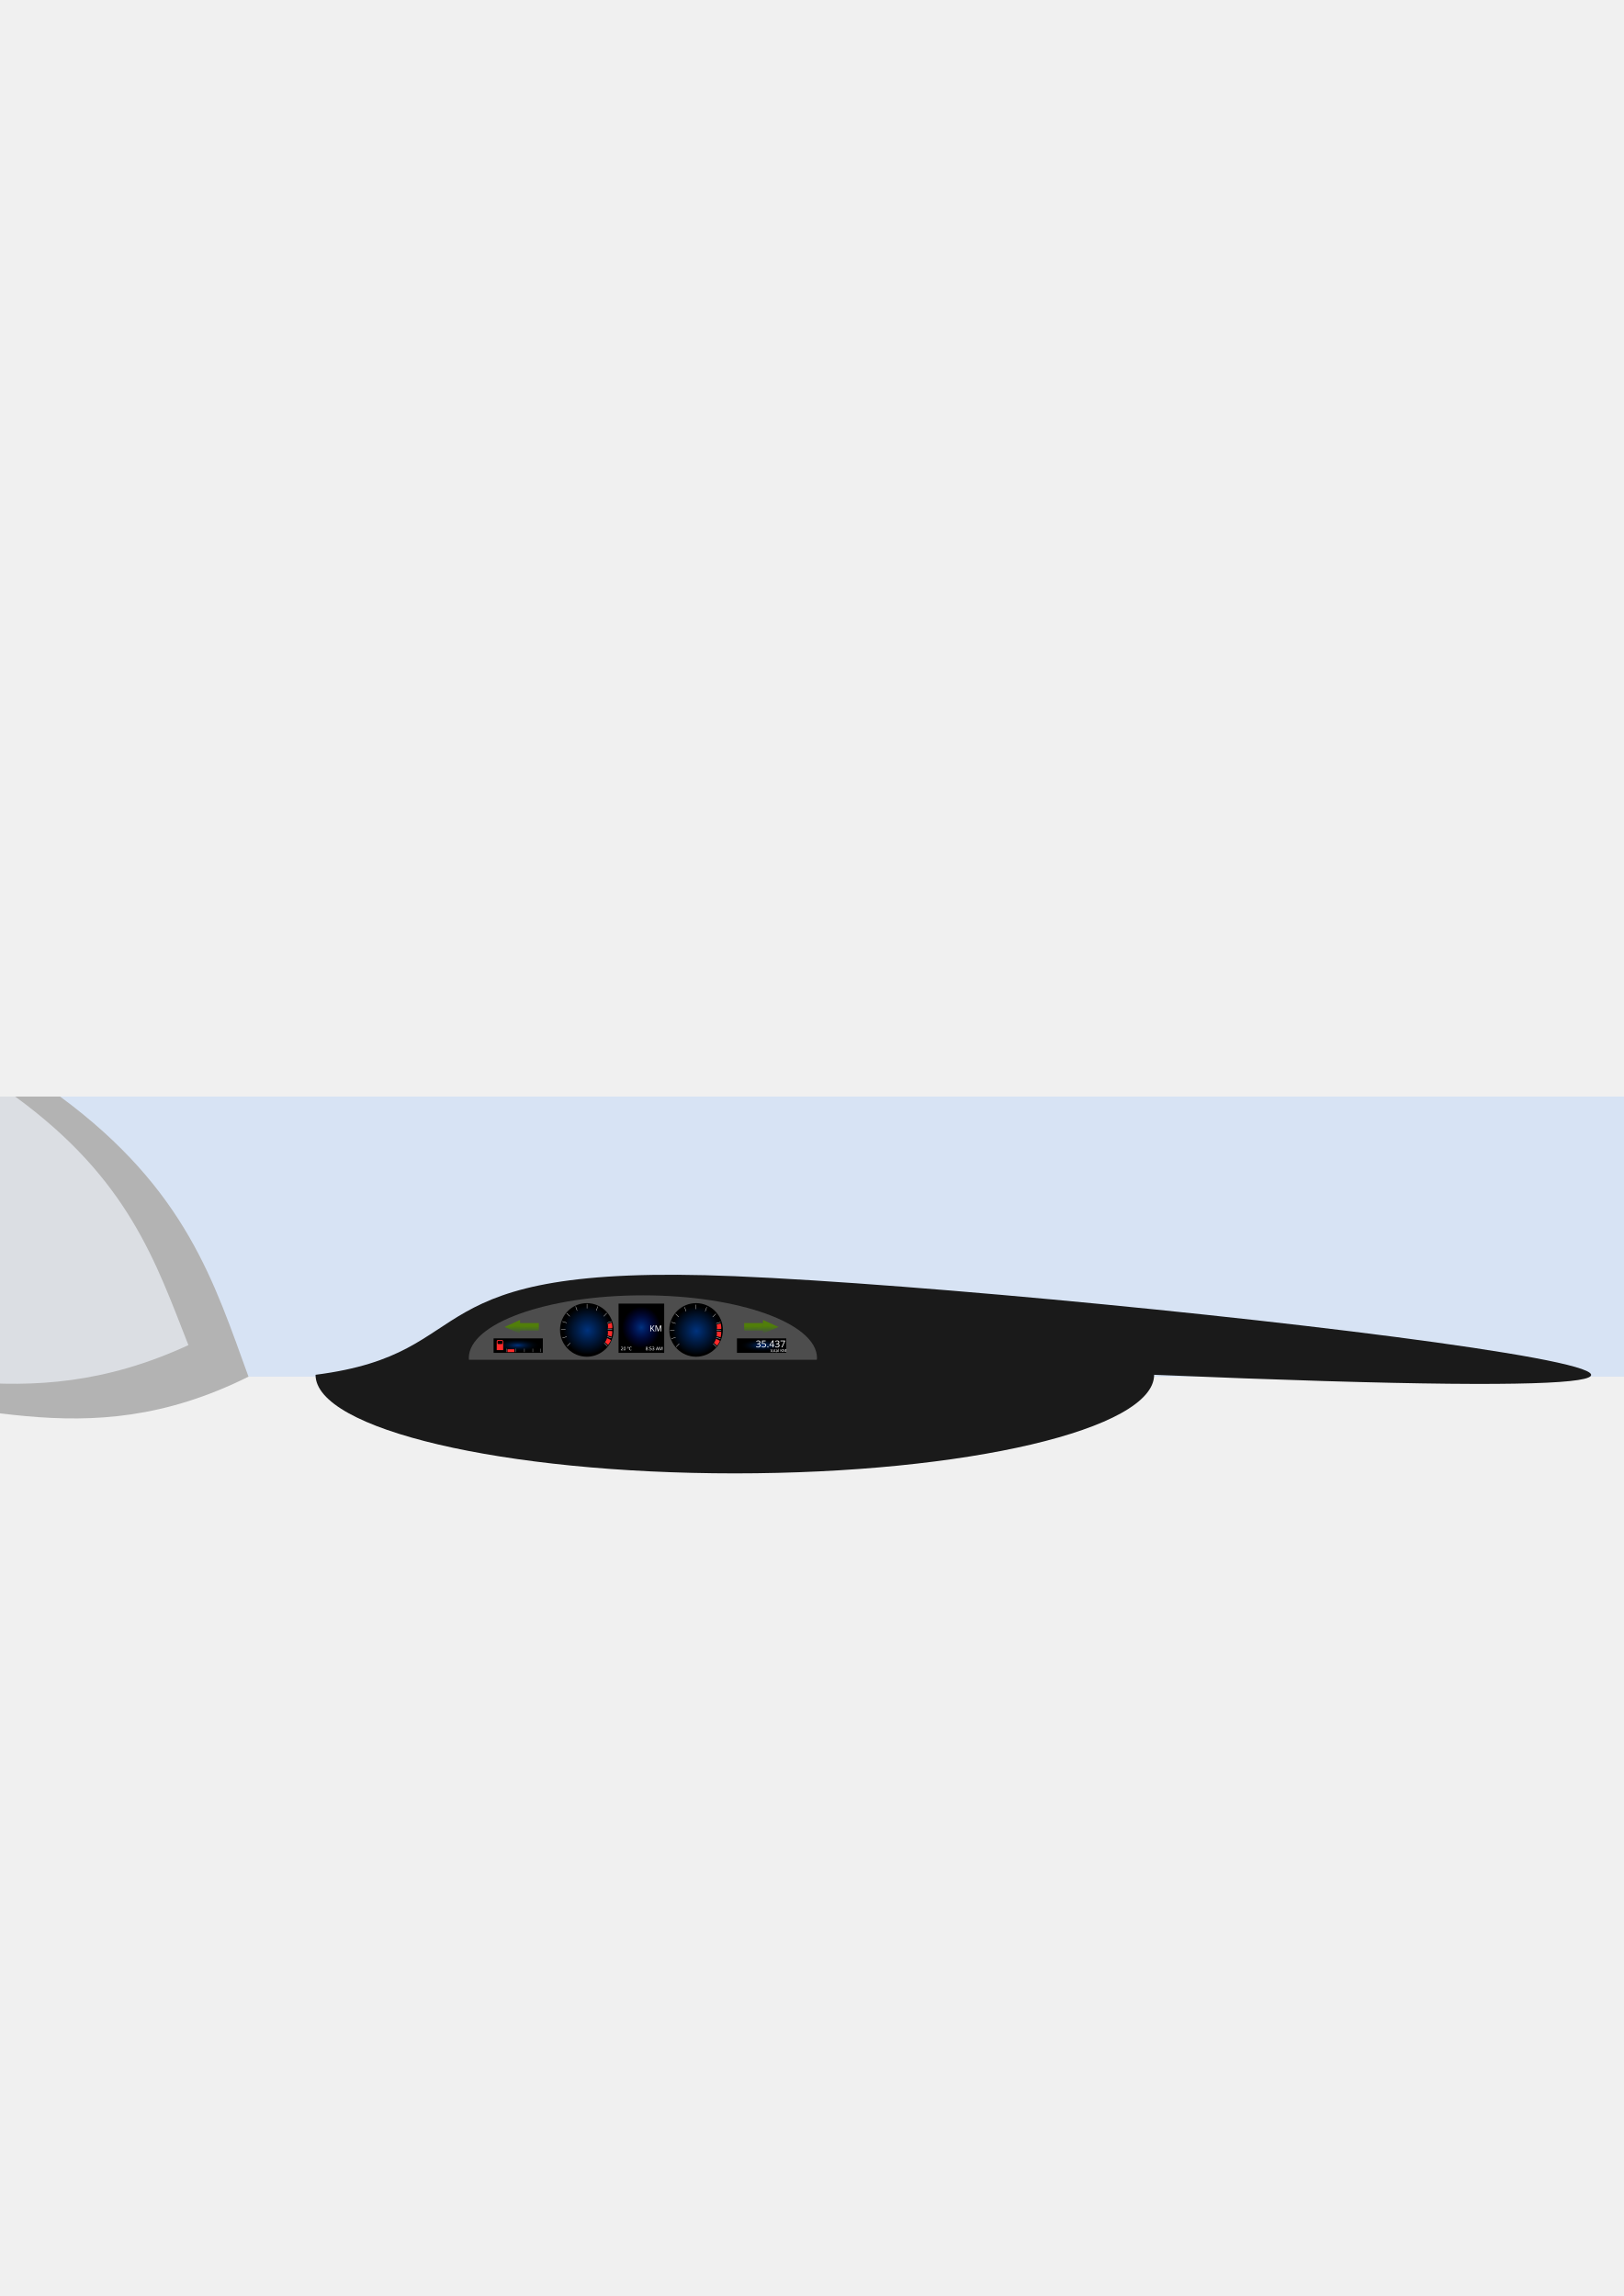
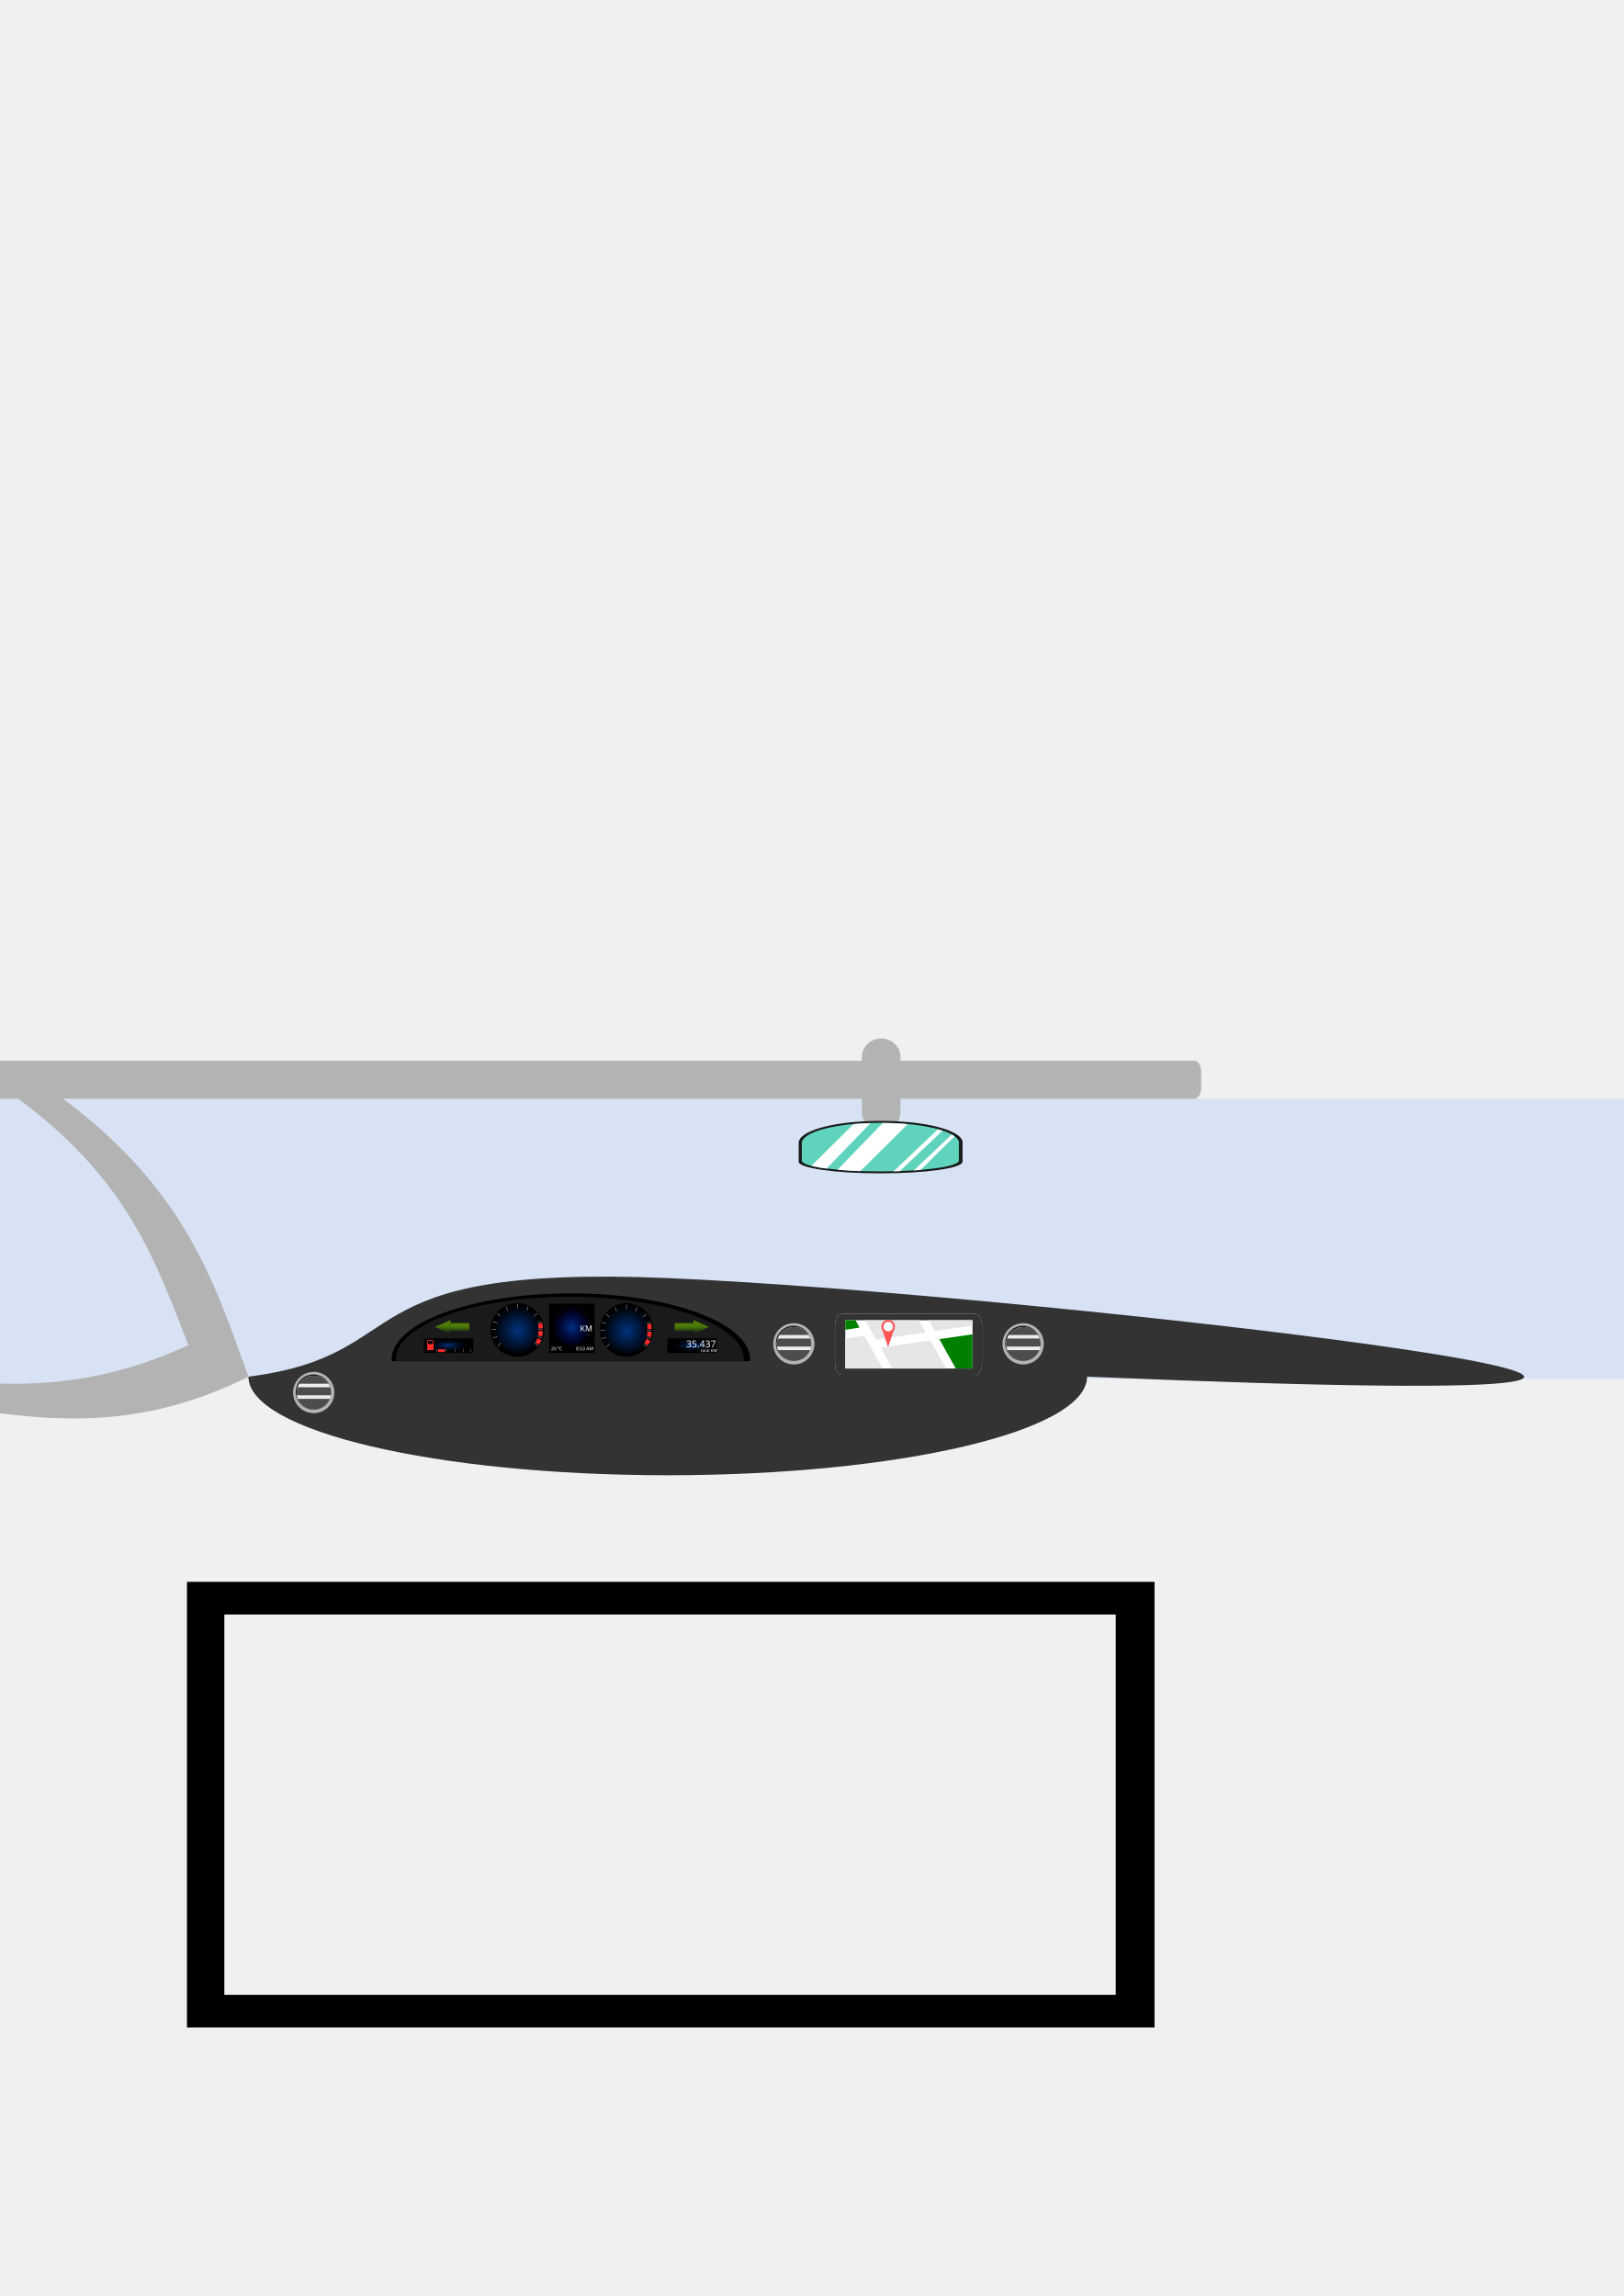
<svg xmlns="http://www.w3.org/2000/svg" xmlns:xlink="http://www.w3.org/1999/xlink" width="210mm" height="297mm" viewBox="0 0 210 297" version="1.1" id="svg8">
  <defs id="defs2">
    <linearGradient id="linearGradient4544">
      <stop style="stop-color:#003380;stop-opacity:0.988" offset="0" id="stop4540" />
      <stop style="stop-color:#000000;stop-opacity:0;" offset="1" id="stop4542" />
    </linearGradient>
    <linearGradient id="4778-2">
      <stop style="stop-color:#003380;stop-opacity:0.988" offset="0" id="stop4830" />
      <stop style="stop-color:#000080;stop-opacity:0;" offset="1" id="stop4832" />
    </linearGradient>
    <linearGradient id="linearGradient4778">
      <stop style="stop-color:#003380;stop-opacity:0.988" offset="0" id="stop4774" />
      <stop style="stop-color:#003380;stop-opacity:0;" offset="1" id="stop4776" />
    </linearGradient>
    <linearGradient id="linearGradient4682">
      <stop style="stop-color:#518006;stop-opacity:1" offset="0" id="stop4678" />
      <stop style="stop-color:#338000;stop-opacity:0;" offset="1" id="stop4680" />
    </linearGradient>
    <linearGradient xlink:href="#linearGradient4682" id="linearGradient4686" gradientUnits="userSpaceOnUse" x1="103.745" y1="157.969" x2="103.776" y2="161.546" gradientTransform="matrix(0.2723977,0,0,0.2725975,70.04487,128.4675)" />
    <linearGradient xlink:href="#linearGradient4682" id="linearGradient4688" gradientUnits="userSpaceOnUse" x1="103.745" y1="157.969" x2="103.776" y2="161.546" gradientTransform="matrix(0.2723977,0,0,0.2723977,70.04487,128.4985)" />
    <linearGradient xlink:href="#linearGradient4682" id="linearGradient4746" gradientUnits="userSpaceOnUse" gradientTransform="matrix(0.2723977,0,0,0.2725975,70.04487,128.4675)" x1="103.745" y1="157.969" x2="103.776" y2="161.546" />
    <linearGradient xlink:href="#linearGradient4682" id="linearGradient4748" gradientUnits="userSpaceOnUse" gradientTransform="matrix(0.2723977,0,0,0.2723977,70.04487,128.4985)" x1="103.745" y1="157.969" x2="103.776" y2="161.546" />
    <radialGradient xlink:href="#linearGradient4778" id="radialGradient4787" gradientUnits="userSpaceOnUse" gradientTransform="matrix(1,0,0,0.9999967,0.1384749,-0.0811797)" cx="75.842" cy="172.162" fx="75.842" fy="172.162" r="3.168" />
    <radialGradient xlink:href="#linearGradient4778" id="radialGradient4787-9" gradientUnits="userSpaceOnUse" gradientTransform="matrix(1,0,0,0.9999967,14.22946,0.00725904)" cx="75.842" cy="172.162" fx="75.842" fy="172.162" r="3.168" />
    <radialGradient xlink:href="#4778-2" id="radialGradient4836" cx="82.962" cy="171.55" fx="82.962" fy="171.55" r="2.951" gradientTransform="matrix(0.8463433,0,0,0.9135134,12.74768,14.73103)" gradientUnits="userSpaceOnUse" />
    <radialGradient xlink:href="#linearGradient4544" id="radialGradient4546" cx="67.021" cy="174.063" fx="67.021" fy="174.063" r="3.185" gradientTransform="matrix(0.9341602,0,0,0.274753,4.330115,126.2004)" gradientUnits="userSpaceOnUse" />
    <radialGradient xlink:href="#linearGradient4544" id="radialGradient4546-6" cx="67.021" cy="174.063" fx="67.021" fy="174.063" r="3.185" gradientTransform="matrix(0.9092465,0,0,0.2674255,37.6307,127.4956)" gradientUnits="userSpaceOnUse" />
  </defs>
  <g id="layer1">
-     <rect style="fill:#d7e3f4;stroke-width:0.245" id="rect3754" width="211.466" height="36.229" x="-0.361" y="141.847" />
+     <rect style="fill:#d7e3f4;stroke-width:0.245" id="rect3754" width="211.466" height="36.229" x="0.359" y="142.135" />
    <path style="fill:#b3b3b3;stroke-width:1.039" d="m -91.768,536.105 5.756,146.465 C -17.243,680.56 39.637,713.874 121.467,673.055 104.807,627.405 91.282,581.755 29.379,536.105 Z" transform="scale(0.2645833)" id="rect3707-3" />
-     <path style="fill:#dbdee3;stroke-width:1" d="m -120.91,536.117 5.531,130.316 c 68.769,-1.861 125.65,28.973 207.48,-8.807 C 76.13,617.124 63.019,576.621 7.428,536.117 Z" transform="scale(0.2645833)" id="rect3707" />
-     <path style="fill:#1a1a1a;fill-opacity:1;stroke-width:0.297" d="m 149.267,177.836 c 0,7.043 -24.279,12.753 -54.229,12.753 -29.95,0 -54.229,-5.71 -54.229,-12.753 22.239,-2.843 11.448,-14.548 54.229,-12.753 48.374,2.029 188.162,18.408 54.229,12.753 z" id="path3688" />
-     <path style="fill:#4d4d4d;fill-opacity:1;stroke-width:0.254" d="m 83.151,167.559 a 22.518,8.118 0 0 0 -22.518,8.117 22.518,8.118 0 0 0 0.021,0.217 h 44.984 a 22.518,8.118 0 0 0 0.03,-0.217 22.518,8.118 0 0 0 -22.517,-8.117 z" id="path3772" />
-     <g id="g4704" transform="translate(0,0.03521)">
+     <path style="fill:#d7e3f4;fill-opacity:1;stroke-width:1" d="m -120.91,536.117 5.531,130.316 c 68.769,-1.861 125.65,28.973 207.48,-8.807 C 76.13,617.124 63.019,576.621 7.428,536.117 Z" transform="scale(0.2645833)" id="rect3707" />
+     <path style="fill:#333333;fill-opacity:1;stroke-width:0.297" d="m 140.595,178.079 c 0,7.043 -24.279,12.753 -54.229,12.753 -29.95,0 -54.229,-5.71 -54.229,-12.753 22.239,-2.843 11.448,-14.548 54.229,-12.753 48.374,2.029 188.162,18.408 54.229,12.753 z" id="path3688" />
+     <path style="fill:#000000;fill-opacity:1;stroke-width:0.264" d="m 73.834,167.3 a 23.182,8.553 0 0 0 -23.182,8.553 23.182,8.553 0 0 0 0.022,0.228 h 46.311 a 23.182,8.553 0 0 0 0.031,-0.228 23.182,8.553 0 0 0 -23.182,-8.553 z" id="path3772-1" />
+     <path style="fill:#1a1a1a;fill-opacity:1;stroke-width:0.254" d="m 73.699,167.747 a 22.518,8.118 0 0 0 -22.518,8.117 22.518,8.118 0 0 0 0.021,0.217 h 44.984 a 22.518,8.118 0 0 0 0.03,-0.217 22.518,8.118 0 0 0 -22.517,-8.117 z" id="path3772" />
+     <g id="g4704" transform="translate(-8.995834,0.03521)">
      <path id="rect3853" d="m 98.679,170.703 2.016,0.919 v 0 l -2.016,0.843 z" style="opacity:0.95;vector-effect:none;fill:url(#linearGradient4686);fill-opacity:1;stroke-width:0.081;stroke-linecap:butt;stroke-linejoin:miter;stroke-miterlimit:4;stroke-dasharray:none;stroke-dashoffset:0;stroke-opacity:1" />
      <rect y="171.108" x="96.248" height="0.974" width="2.454" id="rect3856" style="opacity:0.95;vector-effect:none;fill:url(#linearGradient4688);fill-opacity:1;stroke-width:0.081;stroke-linecap:butt;stroke-linejoin:miter;stroke-miterlimit:4;stroke-dasharray:none;stroke-dashoffset:0;stroke-opacity:1" />
    </g>
-     <g transform="matrix(-1,0,0,1,165.9383,0.03521)" id="g4704-9">
+     <g transform="matrix(-1,0,0,1,156.9424,0.03521)" id="g4704-9">
      <path id="rect3853-1" d="m 98.679,170.703 2.016,0.919 v 0 l -2.016,0.843 z" style="opacity:0.95;vector-effect:none;fill:url(#linearGradient4746);fill-opacity:1;stroke-width:0.081;stroke-linecap:butt;stroke-linejoin:miter;stroke-miterlimit:4;stroke-dasharray:none;stroke-dashoffset:0;stroke-opacity:1" />
      <rect y="171.108" x="96.248" height="0.974" width="2.454" id="rect3856-2" style="opacity:0.95;vector-effect:none;fill:url(#linearGradient4748);fill-opacity:1;stroke-width:0.081;stroke-linecap:butt;stroke-linejoin:miter;stroke-miterlimit:4;stroke-dasharray:none;stroke-dashoffset:0;stroke-opacity:1" />
    </g>
    <g id="g4807" />
-     <g id="g4834">
+     <g id="g4834" transform="translate(-8.995834)">
      <g transform="translate(-0.01086426,0.2648239)" id="g4719">
        <rect style="opacity:1;vector-effect:none;fill:#000000;fill-opacity:1;stroke-width:0.432;stroke-linecap:butt;stroke-linejoin:miter;stroke-miterlimit:4;stroke-dasharray:none;stroke-dashoffset:0;stroke-opacity:1" id="rect3823" width="5.902" height="6.371" x="80.011" y="168.364" />
        <rect style="opacity:1;vector-effect:none;fill:url(#radialGradient4836);fill-opacity:1;stroke-width:0.365;stroke-linecap:butt;stroke-linejoin:miter;stroke-miterlimit:4;stroke-dasharray:none;stroke-dashoffset:0;stroke-opacity:1" id="rect3823-6" width="4.995" height="5.392" x="80.464" y="168.748" />
        <text xml:space="preserve" style="font-style:normal;font-variant:normal;font-weight:normal;font-stretch:normal;font-size:1.764px;line-height:1.25;font-family:Cantarell;-inkscape-font-specification:Cantarell;letter-spacing:0px;word-spacing:0px;fill:#000000;fill-opacity:1;stroke:none;stroke-width:0.265" x="80.281" y="174.394" id="text4869">
          <tspan id="tspan4867" x="80.281" y="174.394" style="font-style:normal;font-variant:normal;font-weight:normal;font-stretch:normal;font-size:0.6px;font-family:Cantarell;-inkscape-font-specification:Cantarell;fill:#ffffff;stroke-width:0.265">20 ºC</tspan>
        </text>
        <text xml:space="preserve" style="font-style:normal;font-variant:normal;font-weight:normal;font-stretch:normal;font-size:0.706px;line-height:1.25;font-family:Cantarell;-inkscape-font-specification:Cantarell;letter-spacing:0px;word-spacing:0px;fill:#000000;fill-opacity:1;stroke:none;stroke-width:0.265" x="83.486" y="174.394" id="text4873">
          <tspan id="tspan4871" x="83.486" y="174.394" style="font-size:0.6px;fill:#ffffff;stroke-width:0.265">8:53 AM</tspan>
        </text>
        <text xml:space="preserve" style="font-style:normal;font-variant:normal;font-weight:normal;font-stretch:normal;font-size:0.706px;line-height:1.25;font-family:Cantarell;-inkscape-font-specification:Cantarell;letter-spacing:0px;word-spacing:0px;fill:#000000;fill-opacity:1;stroke:none;stroke-width:0.265" x="84.018" y="171.955" id="text4877">
          <tspan id="tspan4875" x="84.018" y="171.955" style="font-size:1.058px;fill:#ffffff;stroke-width:0.265">KM</tspan>
        </text>
      </g>
      <g id="g4700">
        <path style="opacity:1;vector-effect:none;fill:#000000;fill-opacity:1;stroke-width:0.338;stroke-linecap:butt;stroke-linejoin:miter;stroke-miterlimit:4;stroke-dasharray:none;stroke-dashoffset:0;stroke-opacity:1" d="m 79.364,172.034 a 3.467,3.467 0 0 1 -3.467,3.466 3.467,3.467 0 0 1 -3.467,-3.466 3.467,3.467 0 0 1 3.467,-3.467 3.467,3.467 0 0 1 3.467,3.467 z" id="path3777-5-3" />
        <path style="opacity:0.99;vector-effect:none;fill:url(#radialGradient4787);fill-opacity:1;stroke-width:0.309;stroke-linecap:butt;stroke-linejoin:miter;stroke-miterlimit:4;stroke-dasharray:none;stroke-dashoffset:0;stroke-opacity:1" d="m 79.175,172 c -1.4e-5,1.75 -1.418,3.168 -3.168,3.168 -1.75,0 -3.168,-1.418 -3.168,-3.168 -3e-6,-1.75 1.418,-3.168 3.168,-3.168 1.75,0 3.168,1.418 3.168,3.168 z" id="path3777-5-3-7" />
        <g id="g4976">
          <rect transform="matrix(0.2979436,-0.9545835,-0.9545835,-0.2979436,0,0)" y="-127.067" x="-141.676" height="0.575" width="0.042" id="rect4572-6-1" style="opacity:1;vector-effect:none;fill:#ffffff;fill-opacity:0.988;stroke-width:0.032;stroke-linecap:butt;stroke-linejoin:miter;stroke-miterlimit:4;stroke-dasharray:none;stroke-dashoffset:0;stroke-opacity:1" />
          <rect transform="rotate(-107.3341)" y="23.993" x="-186.764" height="0.575" width="0.042" id="rect4572-6-1-7" style="opacity:1;vector-effect:none;fill:#ffffff;fill-opacity:0.988;stroke-width:0.032;stroke-linecap:butt;stroke-linejoin:miter;stroke-miterlimit:4;stroke-dasharray:none;stroke-dashoffset:0;stroke-opacity:1" />
          <rect style="opacity:1;vector-effect:none;fill:#ffffff;fill-opacity:0.988;stroke-width:0.032;stroke-linecap:butt;stroke-linejoin:miter;stroke-miterlimit:4;stroke-dasharray:none;stroke-dashoffset:0;stroke-opacity:1" id="rect4572" width="0.042" height="0.575" x="75.9" y="168.677" />
          <rect style="opacity:1;vector-effect:none;fill:#ffffff;fill-opacity:0.988;stroke-width:0.032;stroke-linecap:butt;stroke-linejoin:miter;stroke-miterlimit:4;stroke-dasharray:none;stroke-dashoffset:0;stroke-opacity:1" id="rect4572-2" width="0.042" height="0.575" x="171.958" y="-73.142" transform="rotate(90)" />
          <rect style="opacity:1;vector-effect:none;fill:#ffffff;fill-opacity:0.988;stroke-width:0.032;stroke-linecap:butt;stroke-linejoin:miter;stroke-miterlimit:4;stroke-dasharray:none;stroke-dashoffset:0;stroke-opacity:1" id="rect4572-2-9" width="0.042" height="0.575" x="171.958" y="-79.175" transform="rotate(90)" />
          <g id="g4657" transform="translate(0.01860369,-0.1116222)">
            <rect transform="rotate(44.26594)" y="66.954" x="174.807" height="0.575" width="0.042" id="rect4572-2-1" style="opacity:1;vector-effect:none;fill:#ffffff;fill-opacity:0.988;stroke-width:0.032;stroke-linecap:butt;stroke-linejoin:miter;stroke-miterlimit:4;stroke-dasharray:none;stroke-dashoffset:0;stroke-opacity:1" />
            <rect transform="rotate(-45.73406)" y="171.112" x="-70.61" height="0.575" width="0.042" id="rect4572-2-1-2" style="opacity:1;vector-effect:none;fill:#ffffff;fill-opacity:0.988;stroke-width:0.032;stroke-linecap:butt;stroke-linejoin:miter;stroke-miterlimit:4;stroke-dasharray:none;stroke-dashoffset:0;stroke-opacity:1" />
          </g>
          <g transform="rotate(180,75.90962,172.0552)" id="g4657-9">
            <rect transform="rotate(44.26594)" y="66.954" x="174.807" height="0.575" width="0.042" id="rect4572-2-1-3" style="opacity:1;vector-effect:none;fill:#ffffff;fill-opacity:0.988;stroke-width:0.032;stroke-linecap:butt;stroke-linejoin:miter;stroke-miterlimit:4;stroke-dasharray:none;stroke-dashoffset:0;stroke-opacity:1" />
            <rect transform="rotate(-45.73406)" y="171.112" x="-70.61" height="0.575" width="0.042" id="rect4572-2-1-2-6" style="opacity:1;vector-effect:none;fill:#ffffff;fill-opacity:0.988;stroke-width:0.032;stroke-linecap:butt;stroke-linejoin:miter;stroke-miterlimit:4;stroke-dasharray:none;stroke-dashoffset:0;stroke-opacity:1" />
          </g>
          <rect style="opacity:1;vector-effect:none;fill:#ffffff;fill-opacity:0.988;stroke-width:0.032;stroke-linecap:butt;stroke-linejoin:miter;stroke-miterlimit:4;stroke-dasharray:none;stroke-dashoffset:0;stroke-opacity:1" id="rect4572-6" width="0.042" height="0.575" x="-186.914" y="17.873" transform="rotate(-107.3341)" />
          <rect style="opacity:1;vector-effect:none;fill:#ffffff;fill-opacity:0.988;stroke-width:0.032;stroke-linecap:butt;stroke-linejoin:miter;stroke-miterlimit:4;stroke-dasharray:none;stroke-dashoffset:0;stroke-opacity:1" id="rect4572-6-8" width="0.042" height="0.575" x="-141.526" y="-120.947" transform="matrix(0.2979436,-0.9545835,-0.9545835,-0.2979436,0,0)" />
          <rect style="opacity:1;vector-effect:none;fill:#ffffff;fill-opacity:0.988;stroke-width:0.032;stroke-linecap:butt;stroke-linejoin:miter;stroke-miterlimit:4;stroke-dasharray:none;stroke-dashoffset:0;stroke-opacity:1" id="rect4572-9-2" width="0.042" height="0.575" x="-15.116" y="184.056" transform="matrix(-0.9450197,0.3270134,0.3270134,0.9450197,0,0)" />
          <rect style="opacity:1;vector-effect:none;fill:#ffffff;fill-opacity:0.988;stroke-width:0.032;stroke-linecap:butt;stroke-linejoin:miter;stroke-miterlimit:4;stroke-dasharray:none;stroke-dashoffset:0;stroke-opacity:1" id="rect4572-9-2-0" width="0.042" height="0.575" x="128.302" y="134.427" transform="rotate(19.0876)" />
          <g id="g4915">
            <path style="opacity:1;vector-effect:none;fill:#ff2a2a;fill-opacity:1;stroke-width:0.297;stroke-linecap:butt;stroke-linejoin:miter;stroke-miterlimit:4;stroke-dasharray:none;stroke-dashoffset:0;stroke-opacity:1" d="m 78.602,171.254 0.521,-0.147 c 0.031,0.242 0.102,0.48 0.068,0.716 l -0.568,0.026 c 0.031,-0.181 0.024,-0.4 -0.021,-0.595 z" id="rect4879" />
            <path style="opacity:1;vector-effect:none;fill:#ff2a2a;fill-opacity:1;stroke-width:0.297;stroke-linecap:butt;stroke-linejoin:miter;stroke-miterlimit:4;stroke-dasharray:none;stroke-dashoffset:0;stroke-opacity:1" d="m 78.591,172.749 0.521,0.147 c 0.031,-0.242 0.102,-0.48 0.068,-0.716 l -0.568,-0.026 c 0.031,0.181 0.024,0.4 -0.021,0.595 z" id="rect4879-1" />
            <path style="opacity:1;vector-effect:none;fill:#ff2a2a;fill-opacity:1;stroke-width:0.297;stroke-linecap:butt;stroke-linejoin:miter;stroke-miterlimit:4;stroke-dasharray:none;stroke-dashoffset:0;stroke-opacity:1" d="m 78.244,173.62 0.411,0.352 c 0.13,-0.206 0.295,-0.393 0.363,-0.62 l -0.504,-0.263 c -0.048,0.177 -0.146,0.373 -0.269,0.531 z" id="rect4879-1-1" />
          </g>
        </g>
      </g>
      <g id="g4676">
        <g id="g4651">
          <path id="path3777-5" d="m 93.492,172.034 a 3.467,3.467 0 0 1 -3.467,3.466 3.467,3.467 0 0 1 -3.467,-3.466 3.467,3.467 0 0 1 3.467,-3.467 3.467,3.467 0 0 1 3.467,3.467 z" style="opacity:1;vector-effect:none;fill:#000000;fill-opacity:1;stroke-width:0.338;stroke-linecap:butt;stroke-linejoin:miter;stroke-miterlimit:4;stroke-dasharray:none;stroke-dashoffset:0;stroke-opacity:1" />
          <path id="path3777-5-3-7-0" d="m 93.266,172.088 c -1.4e-5,1.75 -1.418,3.168 -3.168,3.168 -1.75,0 -3.168,-1.418 -3.168,-3.168 -3e-6,-1.75 1.418,-3.168 3.168,-3.168 1.75,0 3.168,1.418 3.168,3.168 z" style="opacity:0.99;vector-effect:none;fill:url(#radialGradient4787-9);fill-opacity:1;stroke-width:0.309;stroke-linecap:butt;stroke-linejoin:miter;stroke-miterlimit:4;stroke-dasharray:none;stroke-dashoffset:0;stroke-opacity:1" />
        </g>
        <g transform="translate(14.091,0.08848)" id="g4976-9">
          <rect transform="matrix(0.2979436,-0.9545835,-0.9545835,-0.2979436,0,0)" y="-127.067" x="-141.676" height="0.575" width="0.042" id="rect4572-6-1-6" style="opacity:1;vector-effect:none;fill:#ffffff;fill-opacity:0.988;stroke-width:0.032;stroke-linecap:butt;stroke-linejoin:miter;stroke-miterlimit:4;stroke-dasharray:none;stroke-dashoffset:0;stroke-opacity:1" />
          <rect transform="rotate(-107.3341)" y="23.993" x="-186.764" height="0.575" width="0.042" id="rect4572-6-1-7-9" style="opacity:1;vector-effect:none;fill:#ffffff;fill-opacity:0.988;stroke-width:0.032;stroke-linecap:butt;stroke-linejoin:miter;stroke-miterlimit:4;stroke-dasharray:none;stroke-dashoffset:0;stroke-opacity:1" />
          <rect style="opacity:1;vector-effect:none;fill:#ffffff;fill-opacity:0.988;stroke-width:0.032;stroke-linecap:butt;stroke-linejoin:miter;stroke-miterlimit:4;stroke-dasharray:none;stroke-dashoffset:0;stroke-opacity:1" id="rect4572-33" width="0.042" height="0.575" x="75.9" y="168.677" />
          <rect style="opacity:1;vector-effect:none;fill:#ffffff;fill-opacity:0.988;stroke-width:0.032;stroke-linecap:butt;stroke-linejoin:miter;stroke-miterlimit:4;stroke-dasharray:none;stroke-dashoffset:0;stroke-opacity:1" id="rect4572-2-8" width="0.042" height="0.575" x="171.958" y="-73.142" transform="rotate(90)" />
          <rect style="opacity:1;vector-effect:none;fill:#ffffff;fill-opacity:0.988;stroke-width:0.032;stroke-linecap:butt;stroke-linejoin:miter;stroke-miterlimit:4;stroke-dasharray:none;stroke-dashoffset:0;stroke-opacity:1" id="rect4572-2-9-0" width="0.042" height="0.575" x="171.958" y="-79.175" transform="rotate(90)" />
          <g id="g4657-5" transform="translate(0.01860369,-0.1116222)">
            <rect transform="rotate(44.26594)" y="66.954" x="174.807" height="0.575" width="0.042" id="rect4572-2-1-6" style="opacity:1;vector-effect:none;fill:#ffffff;fill-opacity:0.988;stroke-width:0.032;stroke-linecap:butt;stroke-linejoin:miter;stroke-miterlimit:4;stroke-dasharray:none;stroke-dashoffset:0;stroke-opacity:1" />
            <rect transform="rotate(-45.73406)" y="171.112" x="-70.61" height="0.575" width="0.042" id="rect4572-2-1-2-64" style="opacity:1;vector-effect:none;fill:#ffffff;fill-opacity:0.988;stroke-width:0.032;stroke-linecap:butt;stroke-linejoin:miter;stroke-miterlimit:4;stroke-dasharray:none;stroke-dashoffset:0;stroke-opacity:1" />
          </g>
          <g transform="rotate(180,75.90962,172.0552)" id="g4657-9-0">
            <rect transform="rotate(44.26594)" y="66.954" x="174.807" height="0.575" width="0.042" id="rect4572-2-1-3-0" style="opacity:1;vector-effect:none;fill:#ffffff;fill-opacity:0.988;stroke-width:0.032;stroke-linecap:butt;stroke-linejoin:miter;stroke-miterlimit:4;stroke-dasharray:none;stroke-dashoffset:0;stroke-opacity:1" />
            <rect transform="rotate(-45.73406)" y="171.112" x="-70.61" height="0.575" width="0.042" id="rect4572-2-1-2-6-4" style="opacity:1;vector-effect:none;fill:#ffffff;fill-opacity:0.988;stroke-width:0.032;stroke-linecap:butt;stroke-linejoin:miter;stroke-miterlimit:4;stroke-dasharray:none;stroke-dashoffset:0;stroke-opacity:1" />
          </g>
          <rect style="opacity:1;vector-effect:none;fill:#ffffff;fill-opacity:0.988;stroke-width:0.032;stroke-linecap:butt;stroke-linejoin:miter;stroke-miterlimit:4;stroke-dasharray:none;stroke-dashoffset:0;stroke-opacity:1" id="rect4572-6-6" width="0.042" height="0.575" x="-186.914" y="17.873" transform="rotate(-107.3341)" />
          <rect style="opacity:1;vector-effect:none;fill:#ffffff;fill-opacity:0.988;stroke-width:0.032;stroke-linecap:butt;stroke-linejoin:miter;stroke-miterlimit:4;stroke-dasharray:none;stroke-dashoffset:0;stroke-opacity:1" id="rect4572-6-8-2" width="0.042" height="0.575" x="-141.526" y="-120.947" transform="matrix(0.2979436,-0.9545835,-0.9545835,-0.2979436,0,0)" />
          <rect style="opacity:1;vector-effect:none;fill:#ffffff;fill-opacity:0.988;stroke-width:0.032;stroke-linecap:butt;stroke-linejoin:miter;stroke-miterlimit:4;stroke-dasharray:none;stroke-dashoffset:0;stroke-opacity:1" id="rect4572-9-2-6" width="0.042" height="0.575" x="-15.116" y="184.056" transform="matrix(-0.9450197,0.3270134,0.3270134,0.9450197,0,0)" />
          <rect style="opacity:1;vector-effect:none;fill:#ffffff;fill-opacity:0.988;stroke-width:0.032;stroke-linecap:butt;stroke-linejoin:miter;stroke-miterlimit:4;stroke-dasharray:none;stroke-dashoffset:0;stroke-opacity:1" id="rect4572-9-2-0-7" width="0.042" height="0.575" x="128.302" y="134.427" transform="rotate(19.0876)" />
          <g id="g4915-5">
            <path style="opacity:1;vector-effect:none;fill:#ff2a2a;fill-opacity:1;stroke-width:0.297;stroke-linecap:butt;stroke-linejoin:miter;stroke-miterlimit:4;stroke-dasharray:none;stroke-dashoffset:0;stroke-opacity:1" d="m 78.602,171.254 0.521,-0.147 c 0.031,0.242 0.102,0.48 0.068,0.716 l -0.568,0.026 c 0.031,-0.181 0.024,-0.4 -0.021,-0.595 z" id="rect4879-6" />
            <path style="opacity:1;vector-effect:none;fill:#ff2a2a;fill-opacity:1;stroke-width:0.297;stroke-linecap:butt;stroke-linejoin:miter;stroke-miterlimit:4;stroke-dasharray:none;stroke-dashoffset:0;stroke-opacity:1" d="m 78.591,172.749 0.521,0.147 c 0.031,-0.242 0.102,-0.48 0.068,-0.716 l -0.568,-0.026 c 0.031,0.181 0.024,0.4 -0.021,0.595 z" id="rect4879-1-9" />
            <path style="opacity:1;vector-effect:none;fill:#ff2a2a;fill-opacity:1;stroke-width:0.297;stroke-linecap:butt;stroke-linejoin:miter;stroke-miterlimit:4;stroke-dasharray:none;stroke-dashoffset:0;stroke-opacity:1" d="m 78.244,173.62 0.411,0.352 c 0.13,-0.206 0.295,-0.393 0.363,-0.62 l -0.504,-0.263 c -0.048,0.177 -0.146,0.373 -0.269,0.531 z" id="rect4879-1-1-8" />
          </g>
        </g>
      </g>
      <g id="g4727">
        <rect style="opacity:1;vector-effect:none;fill:#000000;fill-opacity:1;stroke-width:0.297;stroke-linecap:butt;stroke-linejoin:miter;stroke-miterlimit:4;stroke-dasharray:none;stroke-dashoffset:0;stroke-opacity:1" id="rect3827-5" width="6.371" height="1.874" x="95.313" y="173.126" />
        <rect style="opacity:1;vector-effect:none;fill:url(#radialGradient4546-6);fill-opacity:1;stroke-width:0.27;stroke-linecap:butt;stroke-linejoin:miter;stroke-miterlimit:4;stroke-dasharray:none;stroke-dashoffset:0;stroke-opacity:1" id="rect3827-3-3" width="5.793" height="1.704" x="95.673" y="173.193" />
        <text xml:space="preserve" style="font-style:normal;font-variant:normal;font-weight:normal;font-stretch:normal;font-size:0.706px;line-height:1.25;font-family:Cantarell;-inkscape-font-specification:Cantarell;letter-spacing:0px;word-spacing:0px;fill:#ffffff;fill-opacity:1;stroke:none;stroke-width:0.265" x="97.735" y="174.287" id="text5052">
          <tspan id="tspan5050" x="97.735" y="174.287" style="font-size:1.235px;fill:#ffffff;stroke-width:0.265">35.437</tspan>
        </text>
        <text xml:space="preserve" style="font-style:normal;font-variant:normal;font-weight:normal;font-stretch:normal;font-size:0.706px;line-height:1.25;font-family:Cantarell;-inkscape-font-specification:Cantarell;letter-spacing:0px;word-spacing:0px;fill:#000000;fill-opacity:1;stroke:none;stroke-width:0.265" x="99.63" y="174.883" id="text5056">
          <tspan id="tspan5054" x="99.63" y="174.883" style="font-size:0.529px;fill:#ffffff;stroke-width:0.265">total KM</tspan>
        </text>
      </g>
      <g id="g4758">
        <rect style="opacity:1;vector-effect:none;fill:#000000;fill-opacity:1;stroke-width:0.297;stroke-linecap:butt;stroke-linejoin:miter;stroke-miterlimit:4;stroke-dasharray:none;stroke-dashoffset:0;stroke-opacity:1" id="rect3827" width="6.371" height="1.874" x="63.836" y="173.126" />
        <rect style="opacity:1;vector-effect:none;fill:url(#radialGradient4546);fill-opacity:1;stroke-width:0.277;stroke-linecap:butt;stroke-linejoin:miter;stroke-miterlimit:4;stroke-dasharray:none;stroke-dashoffset:0;stroke-opacity:1" id="rect3827-3" width="5.951" height="1.75" x="63.963" y="173.15" />
        <path style="opacity:1;vector-effect:none;fill:#ff2a2a;fill-opacity:1;stroke-width:0.01;stroke-linecap:butt;stroke-linejoin:miter;stroke-miterlimit:4;stroke-dasharray:none;stroke-dashoffset:0;stroke-opacity:1" d="m 64.89,173.336 -0.458,1e-5 c -0.105,0 -0.189,0.084 -0.189,0.189 v 0.415 c 0.001,-2e-5 0.002,-1e-4 0.003,-1e-4 h 0.833 v -0.414 c 0,-0.105 -0.084,-0.189 -0.189,-0.189 z m -0.647,0.604 v 0.702 h 0.836 v -0.702 z m 0.206,-0.502 h 0.432 c 0.057,0 0.104,0.046 0.104,0.104 v 0.21 c 0,0.057 -0.046,0.104 -0.104,0.104 h -0.432 c -0.057,0 -0.104,-0.046 -0.104,-0.104 v -0.21 c 0,-0.057 0.046,-0.104 0.104,-0.104 z" id="rect5060" />
        <g id="g4734">
          <rect y="174.458" x="67.814" height="0.442" width="0.029" id="rect4603" style="opacity:1;vector-effect:none;fill:#ffffff;fill-opacity:1;stroke-width:0.132;stroke-linecap:butt;stroke-linejoin:miter;stroke-miterlimit:4;stroke-dasharray:none;stroke-dashoffset:0;stroke-opacity:1" />
          <rect y="174.458" x="69.885" height="0.442" width="0.029" id="rect4603-3" style="opacity:1;vector-effect:none;fill:#ffffff;fill-opacity:1;stroke-width:0.132;stroke-linecap:butt;stroke-linejoin:miter;stroke-miterlimit:4;stroke-dasharray:none;stroke-dashoffset:0;stroke-opacity:1" />
          <rect y="174.458" x="65.474" height="0.442" width="0.029" id="rect4603-3-6" style="opacity:1;vector-effect:none;fill:#ffffff;fill-opacity:1;stroke-width:0.132;stroke-linecap:butt;stroke-linejoin:miter;stroke-miterlimit:4;stroke-dasharray:none;stroke-dashoffset:0;stroke-opacity:1" />
          <rect y="174.458" x="66.654" height="0.442" width="0.029" id="rect4603-3-7" style="opacity:1;vector-effect:none;fill:#ffffff;fill-opacity:1;stroke-width:0.132;stroke-linecap:butt;stroke-linejoin:miter;stroke-miterlimit:4;stroke-dasharray:none;stroke-dashoffset:0;stroke-opacity:1" />
          <rect y="174.458" x="68.893" height="0.442" width="0.029" id="rect4603-3-5" style="opacity:1;vector-effect:none;fill:#ffffff;fill-opacity:1;stroke-width:0.132;stroke-linecap:butt;stroke-linejoin:miter;stroke-miterlimit:4;stroke-dasharray:none;stroke-dashoffset:0;stroke-opacity:1" />
        </g>
        <rect style="opacity:1;vector-effect:none;fill:#ff2a2a;fill-opacity:1;stroke-width:0.307;stroke-linecap:butt;stroke-linejoin:miter;stroke-miterlimit:4;stroke-dasharray:none;stroke-dashoffset:0;stroke-opacity:1" id="rect4647" width="0.885" height="0.365" x="65.637" y="174.535" />
      </g>
    </g>
+     <rect style="opacity:0;vector-effect:none;fill:#000000;fill-opacity:1;stroke-width:0.297;stroke-linecap:butt;stroke-linejoin:miter;stroke-miterlimit:4;stroke-dasharray:none;stroke-dashoffset:0;stroke-opacity:1" id="rect4886" width="13.576" height="10.951" x="70.891" y="189.928" />
+     <g id="g5135" transform="matrix(0.1981884,0,0,0.1981884,84.30986,131.1525)">
+       <circle r="13.475" cy="215.335" cx="92.643" id="path5093" style="opacity:1;vector-effect:none;fill:#b3b3b3;fill-opacity:1;stroke:none;stroke-width:0.297;stroke-linecap:butt;stroke-linejoin:miter;stroke-miterlimit:4;stroke-dasharray:none;stroke-dashoffset:0;stroke-opacity:1" />
+       <circle r="11.479" cy="215.018" cx="92.394" id="path5089" style="opacity:1;vector-effect:none;fill:#1a1a1a;fill-opacity:1;stroke:none;stroke-width:0.297;stroke-linecap:butt;stroke-linejoin:miter;stroke-miterlimit:4;stroke-dasharray:none;stroke-dashoffset:0;stroke-opacity:1" />
+       <ellipse ry="11.102" rx="11.277" cy="215.471" cx="92.762" id="path5087-7" style="opacity:1;vector-effect:none;fill:#ececec;fill-opacity:1;stroke:none;stroke-width:0.299;stroke-linecap:butt;stroke-linejoin:miter;stroke-miterlimit:4;stroke-dasharray:none;stroke-dashoffset:0;stroke-opacity:1" />
+       <path transform="scale(0.2645833)" id="path5087" d="m 350.596,772.416 a 42.62,41.962 0 0 0 -36.078,19.715 h 72.188 A 42.62,41.962 0 0 0 350.596,772.416 Z m -40.322,28.494 a 42.62,41.962 0 0 0 -2.299,13.469 42.62,41.962 0 0 0 0.535,6.289 h 84.189 a 42.62,41.962 0 0 0 0.516,-6.289 42.62,41.962 0 0 0 -2.311,-13.469 z m 0.596,28.539 a 42.62,41.962 0 0 0 39.727,26.891 42.62,41.962 0 0 0 39.768,-26.891 z" style="opacity:1;vector-effect:none;fill:#4d4d4d;fill-opacity:1;stroke:none;stroke-width:1.13;stroke-linecap:butt;stroke-linejoin:miter;stroke-miterlimit:4;stroke-dasharray:none;stroke-dashoffset:0;stroke-opacity:1" />
+     </g>
+     <g id="g5135-9-2" transform="matrix(0.1981884,0,0,0.1981884,113.9689,131.1525)">
+       <circle r="13.475" cy="215.335" cx="92.643" id="path5093-3-6" style="opacity:1;vector-effect:none;fill:#b3b3b3;fill-opacity:1;stroke:none;stroke-width:0.297;stroke-linecap:butt;stroke-linejoin:miter;stroke-miterlimit:4;stroke-dasharray:none;stroke-dashoffset:0;stroke-opacity:1" />
+       <circle r="11.479" cy="215.018" cx="92.394" id="path5089-6-1" style="opacity:1;vector-effect:none;fill:#1a1a1a;fill-opacity:1;stroke:none;stroke-width:0.297;stroke-linecap:butt;stroke-linejoin:miter;stroke-miterlimit:4;stroke-dasharray:none;stroke-dashoffset:0;stroke-opacity:1" />
+       <ellipse ry="11.102" rx="11.277" cy="215.471" cx="92.762" id="path5087-7-0-8" style="opacity:1;vector-effect:none;fill:#ececec;fill-opacity:1;stroke:none;stroke-width:0.299;stroke-linecap:butt;stroke-linejoin:miter;stroke-miterlimit:4;stroke-dasharray:none;stroke-dashoffset:0;stroke-opacity:1" />
+       <path transform="scale(0.2645833)" id="path5087-6-7" d="m 350.596,772.416 a 42.62,41.962 0 0 0 -36.078,19.715 h 72.188 A 42.62,41.962 0 0 0 350.596,772.416 Z m -40.322,28.494 a 42.62,41.962 0 0 0 -2.299,13.469 42.62,41.962 0 0 0 0.535,6.289 h 84.189 a 42.62,41.962 0 0 0 0.516,-6.289 42.62,41.962 0 0 0 -2.311,-13.469 z m 0.596,28.539 a 42.62,41.962 0 0 0 39.727,26.891 42.62,41.962 0 0 0 39.768,-26.891 z" style="opacity:1;vector-effect:none;fill:#4d4d4d;fill-opacity:1;stroke:none;stroke-width:1.13;stroke-linecap:butt;stroke-linejoin:miter;stroke-miterlimit:4;stroke-dasharray:none;stroke-dashoffset:0;stroke-opacity:1" />
+     </g>
+     <g id="g5135-9-2-9" transform="matrix(0.1981884,0,0,0.1981884,22.21297,137.452)">
+       <circle r="13.475" cy="215.335" cx="92.643" id="path5093-3-6-2" style="opacity:1;vector-effect:none;fill:#b3b3b3;fill-opacity:1;stroke:none;stroke-width:0.297;stroke-linecap:butt;stroke-linejoin:miter;stroke-miterlimit:4;stroke-dasharray:none;stroke-dashoffset:0;stroke-opacity:1" />
+       <circle r="11.479" cy="215.018" cx="92.394" id="path5089-6-1-0" style="opacity:1;vector-effect:none;fill:#1a1a1a;fill-opacity:1;stroke:none;stroke-width:0.297;stroke-linecap:butt;stroke-linejoin:miter;stroke-miterlimit:4;stroke-dasharray:none;stroke-dashoffset:0;stroke-opacity:1" />
+       <ellipse ry="11.102" rx="11.277" cy="215.471" cx="92.762" id="path5087-7-0-8-2" style="opacity:1;vector-effect:none;fill:#ececec;fill-opacity:1;stroke:none;stroke-width:0.299;stroke-linecap:butt;stroke-linejoin:miter;stroke-miterlimit:4;stroke-dasharray:none;stroke-dashoffset:0;stroke-opacity:1" />
+       <path transform="scale(0.2645833)" id="path5087-6-7-3" d="m 350.596,772.416 a 42.62,41.962 0 0 0 -36.078,19.715 h 72.188 A 42.62,41.962 0 0 0 350.596,772.416 Z m -40.322,28.494 a 42.62,41.962 0 0 0 -2.299,13.469 42.62,41.962 0 0 0 0.535,6.289 h 84.189 a 42.62,41.962 0 0 0 0.516,-6.289 42.62,41.962 0 0 0 -2.311,-13.469 z m 0.596,28.539 a 42.62,41.962 0 0 0 39.727,26.891 42.62,41.962 0 0 0 39.768,-26.891 z" style="opacity:1;vector-effect:none;fill:#4d4d4d;fill-opacity:1;stroke:none;stroke-width:1.13;stroke-linecap:butt;stroke-linejoin:miter;stroke-miterlimit:4;stroke-dasharray:none;stroke-dashoffset:0;stroke-opacity:1" />
+     </g>
+     <rect style="opacity:1;vector-effect:none;fill:#d7e3f4;fill-opacity:1;stroke:none;stroke-width:0.219;stroke-linecap:butt;stroke-linejoin:miter;stroke-miterlimit:4;stroke-dasharray:none;stroke-dashoffset:0;stroke-opacity:1" id="rect5254" width="19.009" height="7.894" x="108" y="169.951" ry="1.454" rx="0.863" />
+     <path style="opacity:1;vector-effect:none;fill:#000000;fill-opacity:1;stroke:none;stroke-width:2.357;stroke-linecap:butt;stroke-linejoin:miter;stroke-miterlimit:4;stroke-dasharray:none;stroke-dashoffset:0;stroke-opacity:1" d="m 24.182,204.621 v 57.637 H 149.318 v -57.637 z m 4.832,4.225 H 144.305 v 49.195 H 29.014 Z" id="rect5256" />
+     <rect style="opacity:0.99;vector-effect:none;fill:#b3b3b3;fill-opacity:1;stroke:none;stroke-width:0.3;stroke-linecap:butt;stroke-linejoin:miter;stroke-miterlimit:4;stroke-dasharray:none;stroke-dashoffset:0;stroke-opacity:1" id="rect5263" width="156.87" height="4.932" x="-1.516" y="137.206" rx="0.882" ry="1.454" />
+     <rect style="opacity:1;vector-effect:none;fill:#b3b3b3;fill-opacity:1;stroke:none;stroke-width:0.338;stroke-linecap:butt;stroke-linejoin:miter;stroke-miterlimit:4;stroke-dasharray:none;stroke-dashoffset:0;stroke-opacity:1" id="rect5072" width="4.986" height="11.904" x="111.475" y="134.34" rx="10.628" ry="2.381" />
+     <g id="g5078" transform="matrix(0.7567712,0,0,0.7567712,81.45639,-0.4332949)">
+       <path id="rect4890" transform="scale(0.2645833)" d="m 161.482,726.309 c -27.342,0 -49.646,5.57 -52.092,12.729 -0.203,0.268 -0.312,0.539 -0.312,0.814 v 12.828 c 0,4.157 23.6,7.504 52.914,7.504 29.314,0 52.912,-3.347 52.912,-7.504 v -11.568 c 0.05,-0.254 0.08,-0.509 0.08,-0.766 0,-7.777 -23.337,-14.037 -52.324,-14.037 z" style="opacity:1;vector-effect:none;fill:#1a1a1a;fill-opacity:1;stroke-width:1.106;stroke-linecap:butt;stroke-linejoin:miter;stroke-miterlimit:4;stroke-dasharray:none;stroke-dashoffset:0;stroke-opacity:1" />
+       <path id="rect4890-3" d="m 42.688,192.501 c -6.935,0 -12.593,1.364 -13.213,3.118 -0.051,0.066 -0.079,0.132 -0.079,0.2 v 3.143 c 0,1.018 5.986,1.838 13.422,1.838 7.436,0 13.421,-0.82 13.421,-1.838 v -2.834 c 0.013,-0.062 0.02,-0.125 0.02,-0.188 5e-6,-1.905 -5.919,-3.439 -13.272,-3.439 z" style="opacity:1;vector-effect:none;fill:#5fd3bc;fill-opacity:1;stroke-width:0.276;stroke-linecap:butt;stroke-linejoin:miter;stroke-miterlimit:4;stroke-dasharray:none;stroke-dashoffset:0;stroke-opacity:1" />
+       <path transform="scale(0.2645833)" id="rect4890-3-6" d="m 163.154,727.66 0.027,0.191 -29.045,30.033 c 4.482,0.399 9.448,0.706 14.768,0.896 l 30.58,-30.346 c -5.101,-0.481 -10.585,-0.755 -16.33,-0.775 z m -7.682,0.088 c -3.832,0.115 -7.511,0.35 -11.025,0.674 l -27.182,26.961 c 2.591,0.652 5.89,1.243 9.811,1.746 z m 43.529,3.994 -28.688,27.16 c 1.433,-0.034 2.874,-0.065 4.266,-0.115 l -0.045,-0.139 27.455,-26.01 c -0.94,-0.311 -1.945,-0.609 -2.988,-0.896 z m 8.898,3.396 -24.514,23.207 c 1.486,-0.096 2.975,-0.193 4.379,-0.307 L 209.783,736.312 c -0.546,-0.403 -1.193,-0.791 -1.883,-1.174 z" style="opacity:1;vector-effect:none;fill:#ffffff;fill-opacity:1;stroke-width:1.042;stroke-linecap:butt;stroke-linejoin:miter;stroke-miterlimit:4;stroke-dasharray:none;stroke-dashoffset:0;stroke-opacity:1" />
+     </g>
+     <g id="g5480" transform="translate(6.004257,-24.8587)">
+       <rect rx="0.863" ry="1.454" y="194.81" x="101.996" height="7.894" width="19.009" id="rect5254-7" style="opacity:1;vector-effect:none;fill:#333333;fill-opacity:1;stroke:none;stroke-width:0.219;stroke-linecap:butt;stroke-linejoin:miter;stroke-miterlimit:4;stroke-dasharray:none;stroke-dashoffset:0;stroke-opacity:1" />
+       <g id="g5467">
+         <rect style="opacity:1;vector-effect:none;fill:#ffffff;fill-opacity:1;stroke:none;stroke-width:0.469;stroke-linecap:butt;stroke-linejoin:miter;stroke-miterlimit:4;stroke-dasharray:none;stroke-dashoffset:0;stroke-opacity:1" id="rect5326" width="16.452" height="6.248" x="103.324" y="195.635" rx="0" ry="0" />
+         <path style="opacity:1;vector-effect:none;fill:#008000;fill-opacity:1;stroke:none;stroke-width:1.773;stroke-linecap:butt;stroke-linejoin:miter;stroke-miterlimit:4;stroke-dasharray:none;stroke-dashoffset:0;stroke-opacity:1" d="m 390.514,739.406 v 4.672 l 6.918,-1.068 -1.893,-3.604 z m 22.098,0 0.613,1.166 1.941,-0.301 -0.125,-0.865 z m 40.084,6.891 -16.229,2.354 8.037,14.369 h 8.191 z" id="rect5326-3-6" transform="scale(0.2645833)" />
+         <path style="opacity:1;vector-effect:none;fill:#e6e6e6;fill-opacity:1;stroke:none;stroke-width:0.469;stroke-linecap:butt;stroke-linejoin:miter;stroke-miterlimit:4;stroke-dasharray:none;stroke-dashoffset:0;stroke-opacity:1" d="m 105.898,195.634 1.413,2.512 5.429,-0.781 -0.002,-0.011 0.994,-0.143 -0.886,-1.576 z m 8.211,0 0.792,1.408 4.875,-0.701 v -0.706 z m -8.337,2.022 -2.448,0.352 v 3.874 h 4.826 z m 8.545,0.595 -6.428,0.925 1.522,2.707 h 6.948 z" id="rect5326-3" />
+         <g id="g5456" transform="matrix(0.3976987,0,0,0.3976987,64.55317,110.9758)">
+           <path id="rect5443" d="m 109.317,215.289 h 4.23 l -2.177,6.359 v 0 z" style="opacity:1;vector-effect:none;fill:#ff5555;fill-opacity:1;stroke:none;stroke-width:0.301;stroke-linecap:butt;stroke-linejoin:miter;stroke-miterlimit:4;stroke-dasharray:none;stroke-dashoffset:0;stroke-opacity:1" />
+           <g id="g5449">
+             <g id="g5441">
+               <circle r="2.2" cy="214.932" cx="111.424" id="path5436" style="opacity:1;vector-effect:none;fill:#ff5555;fill-opacity:1;stroke:none;stroke-width:0.297;stroke-linecap:butt;stroke-linejoin:miter;stroke-miterlimit:4;stroke-dasharray:none;stroke-dashoffset:0;stroke-opacity:1" />
+             </g>
+             <circle style="opacity:1;vector-effect:none;fill:#ffffff;fill-opacity:1;stroke:none;stroke-width:0.297;stroke-linecap:butt;stroke-linejoin:miter;stroke-miterlimit:4;stroke-dasharray:none;stroke-dashoffset:0;stroke-opacity:1" id="path5438" cx="111.444" cy="214.952" r="1.54" />
+           </g>
+         </g>
+       </g>
+     </g>
  </g>
</svg>
